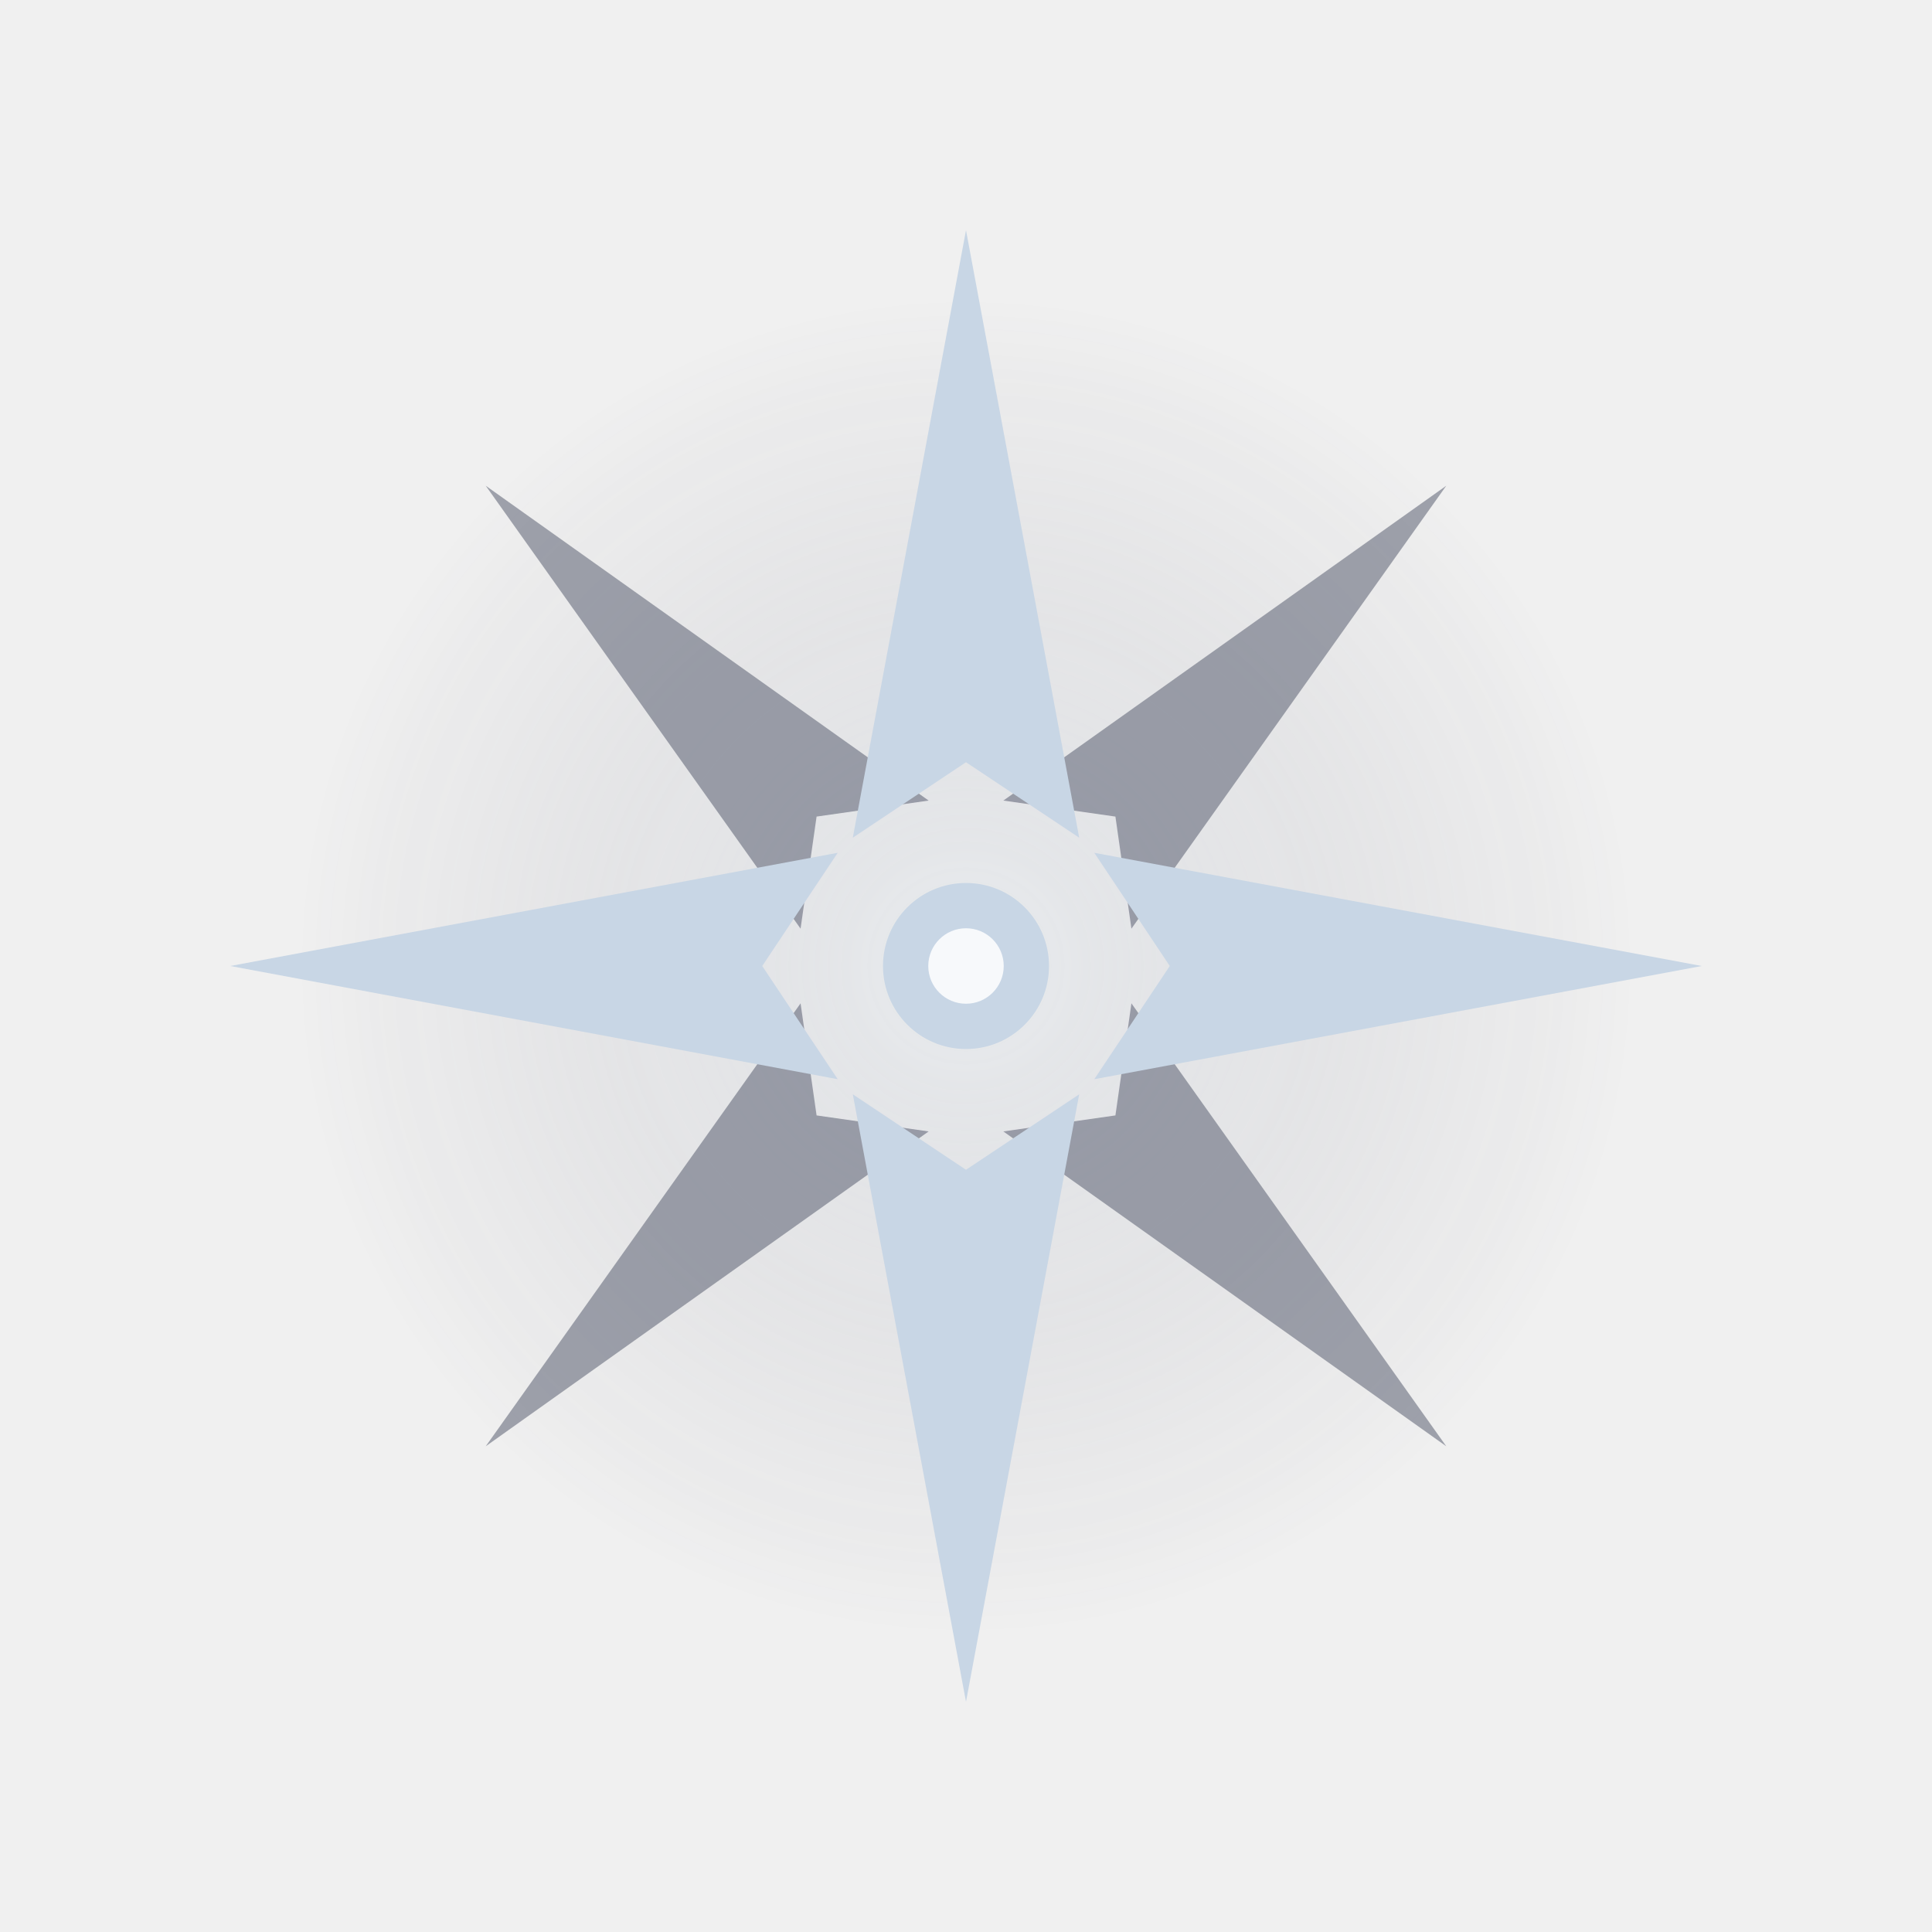
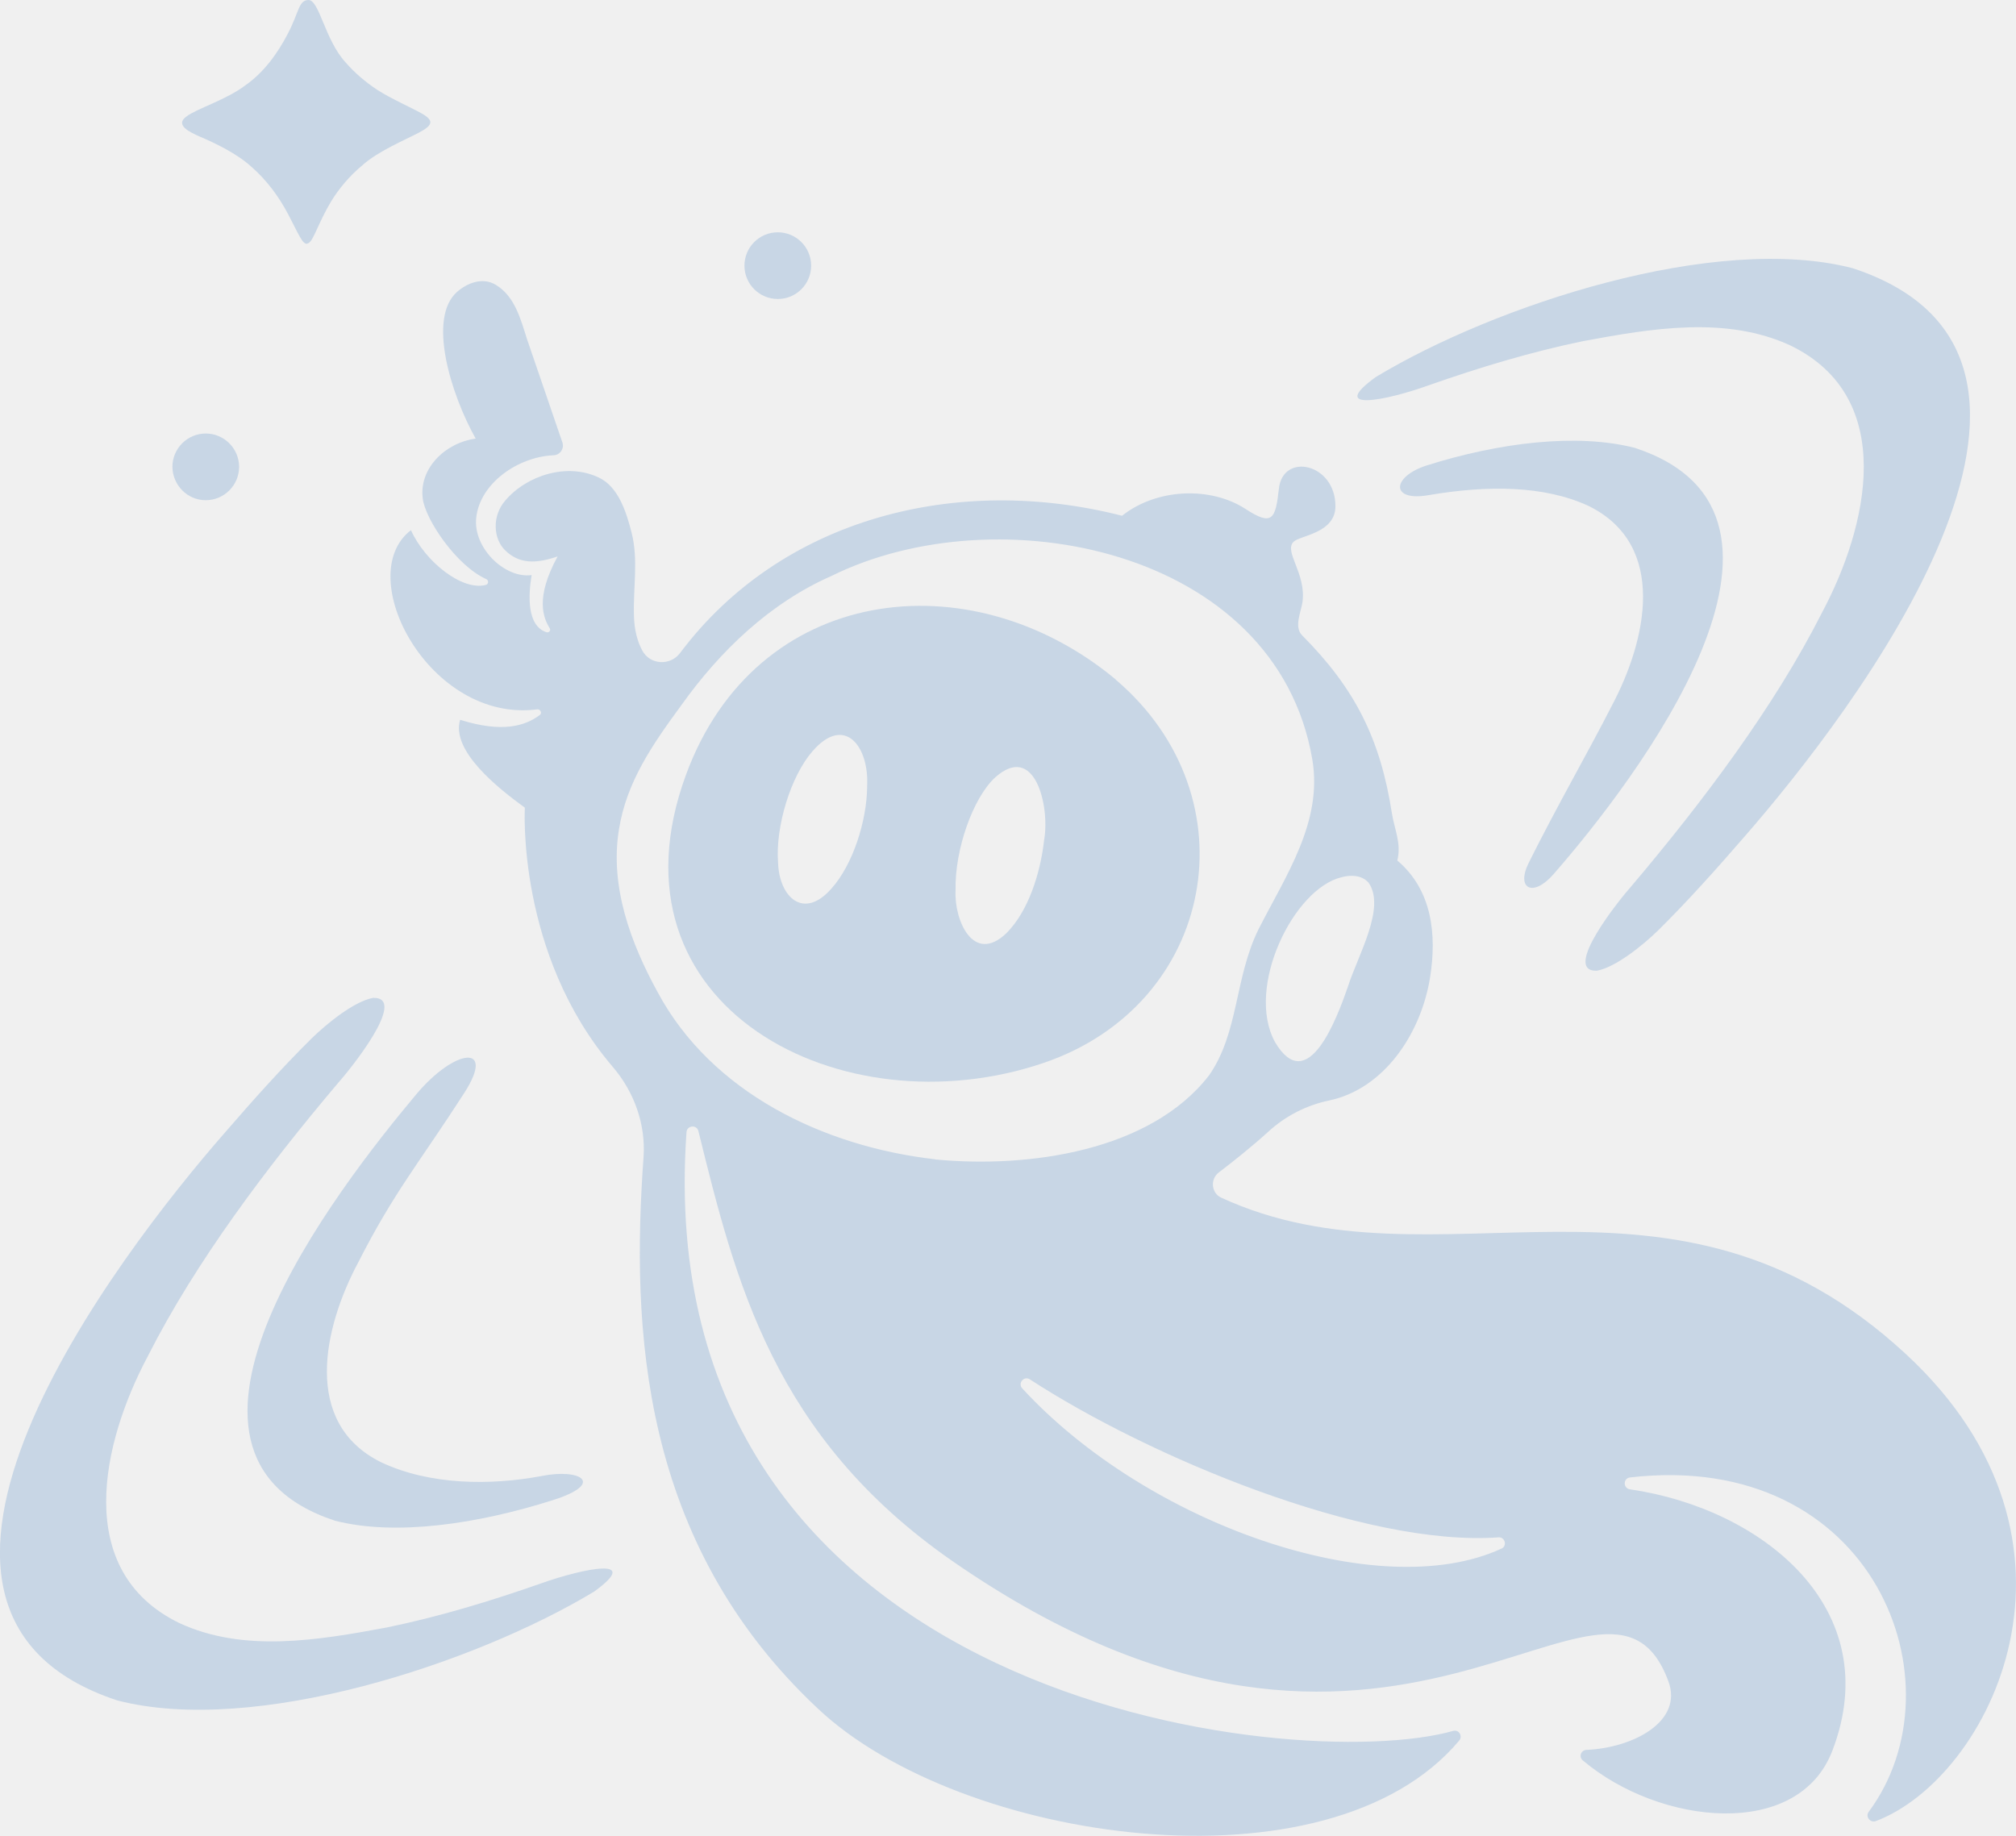
- <svg xmlns="http://www.w3.org/2000/svg" viewBox="0 0 512 512">
-   <defs>
-     <radialGradient id="g" cx="50%" cy="50%" r="45%">
-       <stop offset="0%" stop-color="#c8d6e5" stop-opacity="0.2" />
-       <stop offset="100%" stop-color="#2a2840" stop-opacity="0" />
-     </radialGradient>
-   </defs>
-   <circle cx="256" cy="256" r="200" fill="url(#g)" />
-   <g transform="translate(256,256) rotate(45)">
-     <polygon points="0,-180 24,-38 0,-56 -24,-38" fill="#4c5265" opacity="0.5" />
-     <polygon points="0,180 24,38 0,56 -24,38" fill="#4c5265" opacity="0.5" />
-     <polygon points="-180,0 -38,-24 -56,0 -38,24" fill="#4c5265" opacity="0.5" />
-     <polygon points="180,0 38,-24 56,0 38,24" fill="#4c5265" opacity="0.5" />
+ <svg xmlns="http://www.w3.org/2000/svg" version="1.0" id="Layer_1" x="0px" y="0px" viewBox="0 0 713.3 649.6" style="enable-background:new 0 0 713.3 649.6;" xml:space="preserve">
+   <style type="text/css">
+ 	.st0{fill:#C8D6E5;}
+ </style>
+   <g>
+     <path class="st0" d="M70.6,48.3c5.4,2.3,13,5.9,18.1,10.5c5.8,5,10.1,11,13.3,17.1c3.6,6.8,5.1,10.9,6.8,10.3l0.1-0.1h0.1   c1.9-0.7,3.5-7.1,8.2-14.9c2.7-4.4,6.5-9,11-12.7c5.4-4.9,14.9-8.9,19.9-11.5c4.9-2.6,5.7-4.2,1.2-6.8c-3.7-2.1-11.2-5.4-15.8-8.4   c-4.1-2.7-8-6-11.2-9.7C114.9,14.1,113-0.1,109.1,0c-3.5,0.1-3.3,4.4-7.3,12c-3.6,6.9-8.5,13.7-15,18.2c-6.7,5.1-17.3,8.3-20.8,11   C61.6,44.3,67.5,46.9,70.6,48.3z" />
+     <path class="st0" d="M41.5,601.7c48.6,12.6,126.6-13.1,168.7-38.5c17.3-12.5-3.6-8.3-18.8-2.9c-18,6.3-36.1,11.8-54.6,15.6   c-24.2,4.5-50.6,9-73.4-1.6c-37.9-18.5-27.3-64-11.1-94.4c16.9-33.4,42.2-67,67.5-96.9c3.7-4.1,24.7-30,12.4-29.9v0H132   c-6.5,1.2-16,8.7-21.9,14.5c-10.5,10.4-20.5,21.6-30.2,32.8C41.2,444.6-54.7,570,41.5,601.7z" />
+     <path class="st0" d="M505.6,136.3c18-6.3,36.1-11.8,54.6-15.6c24.2-4.5,50.6-9,73.4,1.6c37.9,18.5,27.3,64,11.1,94.4   c-16.9,33.4-42.2,67-67.5,96.9c-3.7,4.1-24.7,30-12.4,29.9v0h0.2c6.5-1.2,16-8.7,21.9-14.5c10.5-10.4,20.5-21.6,30.2-32.8   c38.7-44.3,134.6-169.7,38.4-201.3c-48.6-12.6-126.6,13.1-168.7,38.5C469.5,145.9,490.4,141.8,505.6,136.3z" />
+     <path class="st0" d="M164.3,386.7L164.3,386.7c11.3-17.6-3.4-15.7-17,0.5C119,421,46.5,514.4,118.5,538.1   c21.4,5.5,50.5,1.2,77.2-7.3c18.6-5.9,9.7-11.3-4.1-8.5c-18.2,3.4-39.5,3.2-56.6-4.8c-28.4-13.9-20.4-48-8.3-70.7   C139.4,421.8,148.4,411.4,164.3,386.7z" />
+     <path class="st0" d="M549.7,309.3c29-33.2,100.8-127.1,28.8-150.8c-20.5-5.3-48.1-1.9-73.7,6.2c-12.5,4-12.9,12.9,0.7,10.5   c20.6-3.5,40.7-3.5,56.5,3.8c28.4,13.9,20.4,48,8.3,70.7c-8.4,16.5-19.4,35.5-29.4,55.6l0,0C536.3,314.5,542.4,317.7,549.7,309.3z" />
+     <path class="st0" d="M369.3,376.1c60.7-20.7,74.3-93.8,25.7-135.4c-0.1-0.1-0.3-0.3-0.4-0.4v0c-51.5-42.7-127.2-33.5-151.9,33.9   C212.5,356.4,298,400.4,369.3,376.1z M338.1,314.9c-0.3-14.2,6.1-32.5,14-39.8c14-12.5,19.3,9.9,17.4,21.7l-0.1,0.7l0,0   c-1.3,11.4-5.5,24.9-13.3,32.7C344.4,341.4,337.5,325.6,338.1,314.9z M287.5,265.8c11.4-13.1,20.1-1.6,19.3,12.5v0.6   c-0.2,11.5-4.9,26.9-12.6,35.5c-9.9,11.3-18.5,3-18.9-9.1C274.3,292.5,279.8,274.6,287.5,265.8z" />
+     <path class="st0" d="M516.3,615.9c1.3-1.6-0.1-4-2.2-3.4c-55.3,15.7-285.5-9.2-271.2-211.9c0.2-2.4,3.6-2.7,4.2-0.4   c13.1,53,26.5,108.2,89.9,152.2C493.6,661,568.5,536,590.3,594.9c5.3,14.2-12.4,23.6-29,24.3c-1.9,0.1-2.8,2.4-1.3,3.7   c27.2,23,76.4,28.3,88.4-3.6c19.1-50.2-24.9-85.5-71.7-92.3c-2.5-0.4-2.4-3.9,0-4.2c86.4-10,118.1,73,84.5,118.3   c-1.3,1.7,0.5,4,2.5,3.3c40.3-15.2,82.6-98.7,10.6-165.3h0c-82.9-76.7-165.8-20.1-242.2-55.3c-3.5-1.6-4-6.5-0.9-8.9   c5-3.8,11.9-9.3,17.5-14.4c6.1-5.6,13.5-9.4,21.6-11.1c19.4-4.1,32.5-23.6,35.7-43.6c2.4-15.2,0.7-30.9-11.6-41.3   c1.5-6.1-1-11-1.9-16.6c-4.1-26.5-13.1-44.3-31.8-63.1c-2.9-2.9-0.4-8.3,0.1-11.5c1.6-10.2-6.7-18.1-3.1-21.6   c2.4-2.3,14.8-3,14.8-12.6c0-15.2-18.6-19.1-20-6.2c-1.2,10.8-2.3,13.4-11.8,7.2c-12.3-8-31.3-7.4-43.7,2.4   c-58.3-14.9-120.5,0.7-156.4,48.6c-3.5,4.6-10.7,4.2-13.4-1c-1.6-3-2.8-7.1-2.9-12.3c-0.3-10,1.6-19.6-0.8-29.2   c-1.8-7.1-4.6-16.3-11.6-19.6c-11.2-5.4-25.6-0.8-33.2,8.2c-4.7,5.5-4.1,13.4-0.1,17.4c5.2,5.2,11.3,4.8,18.7,2.3   c-8.1,14.8-5,21.8-2.8,25.4c0.5,0.8-0.3,1.7-1.2,1.4c-6.9-2.3-6.4-13-5.2-20.2c-9.5,1.3-20.8-9.7-19.6-20.3   c1.3-12.2,14.8-21.6,27.4-22.1c2.3-0.1,3.8-2.4,3.1-4.5l-12.5-36.5c-2.3-7.2-4.3-15.1-10.9-19.2c-4.9-3.1-10.5-0.6-13.9,2.4   c-10.5,9.3-2.2,36.2,6.6,51.9c-10.9,1.5-20.2,10.7-18.7,21.4c1,7.3,11.8,23.5,22.4,28.3c1,0.4,0.9,1.9-0.2,2.1   c-8.4,2.1-21.4-8.3-26.4-19.4c-21,16.1,6.6,68.4,44.7,63.4c1.1-0.1,1.8,1.3,0.9,2c-5.2,3.9-13.3,6.4-28.2,1.7   c-3.3,11.1,13.7,24.4,22.9,31.1c0,0-3,51.8,31.1,91.7c7.6,8.9,11.7,20.3,10.9,31.9c-4.3,60-1.5,136.1,61.8,195.3   C339.8,652,469.9,671.2,516.3,615.9z M530.2,544c2.3-0.2,3.2,3.1,1,4c-43.4,20-125.3-8.7-169.5-56.7c-1.7-1.8,0.6-4.6,2.7-3.2v0   C406.5,515.5,482.7,547.4,530.2,544z M484,312.1L484,312.1l0.2,0.2c6.3,8.9-3.9,26-7.3,36.9c-3.8,10.9-14.2,39.2-25.8,19.5   c-10.5-19.3,6.6-54.3,23.6-58.3C478,309.5,481.7,309.7,484,312.1z M219,293.5c2.7-16.9,11.9-30.1,22.1-44   c13.7-19.2,31.3-36.1,53.1-45.7c58.6-29,157.2-9.9,170.1,64.8c3.8,22.2-9.3,41.1-19.1,60.4c-8.4,17.2-6.9,36.4-17.4,51.5   c-20.8,26.9-63.9,32.9-96.6,29.8l-0.5-0.1c-39.2-4.5-78.9-23.5-98-59.1C223.2,333.8,215.7,313.7,219,293.5z" />
+     <path class="st0" d="M72.8,177c6.5,0,11.8-5.3,11.8-11.8c0-6.5-5.3-11.8-11.8-11.8c-6.5,0-11.8,5.3-11.8,11.8   C61.1,171.7,66.3,177,72.8,177z" />
+     <circle class="st0" cx="275.2" cy="94" r="11.8" />
  </g>
-   <g transform="translate(256,256)">
-     <polygon points="0,-195 30,-34 0,-54 -30,-34" fill="#c8d6e5" />
-     <polygon points="0,195 30,34 0,54 -30,34" fill="#c8d6e5" />
-     <polygon points="-195,0 -34,-30 -54,0 -34,30" fill="#c8d6e5" />
-     <polygon points="195,0 34,-30 54,0 34,30" fill="#c8d6e5" />
-   </g>
-   <circle cx="256" cy="256" r="22" fill="#c8d6e5" />
-   <circle cx="256" cy="256" r="10" fill="#fff" opacity="0.85" />
</svg>
